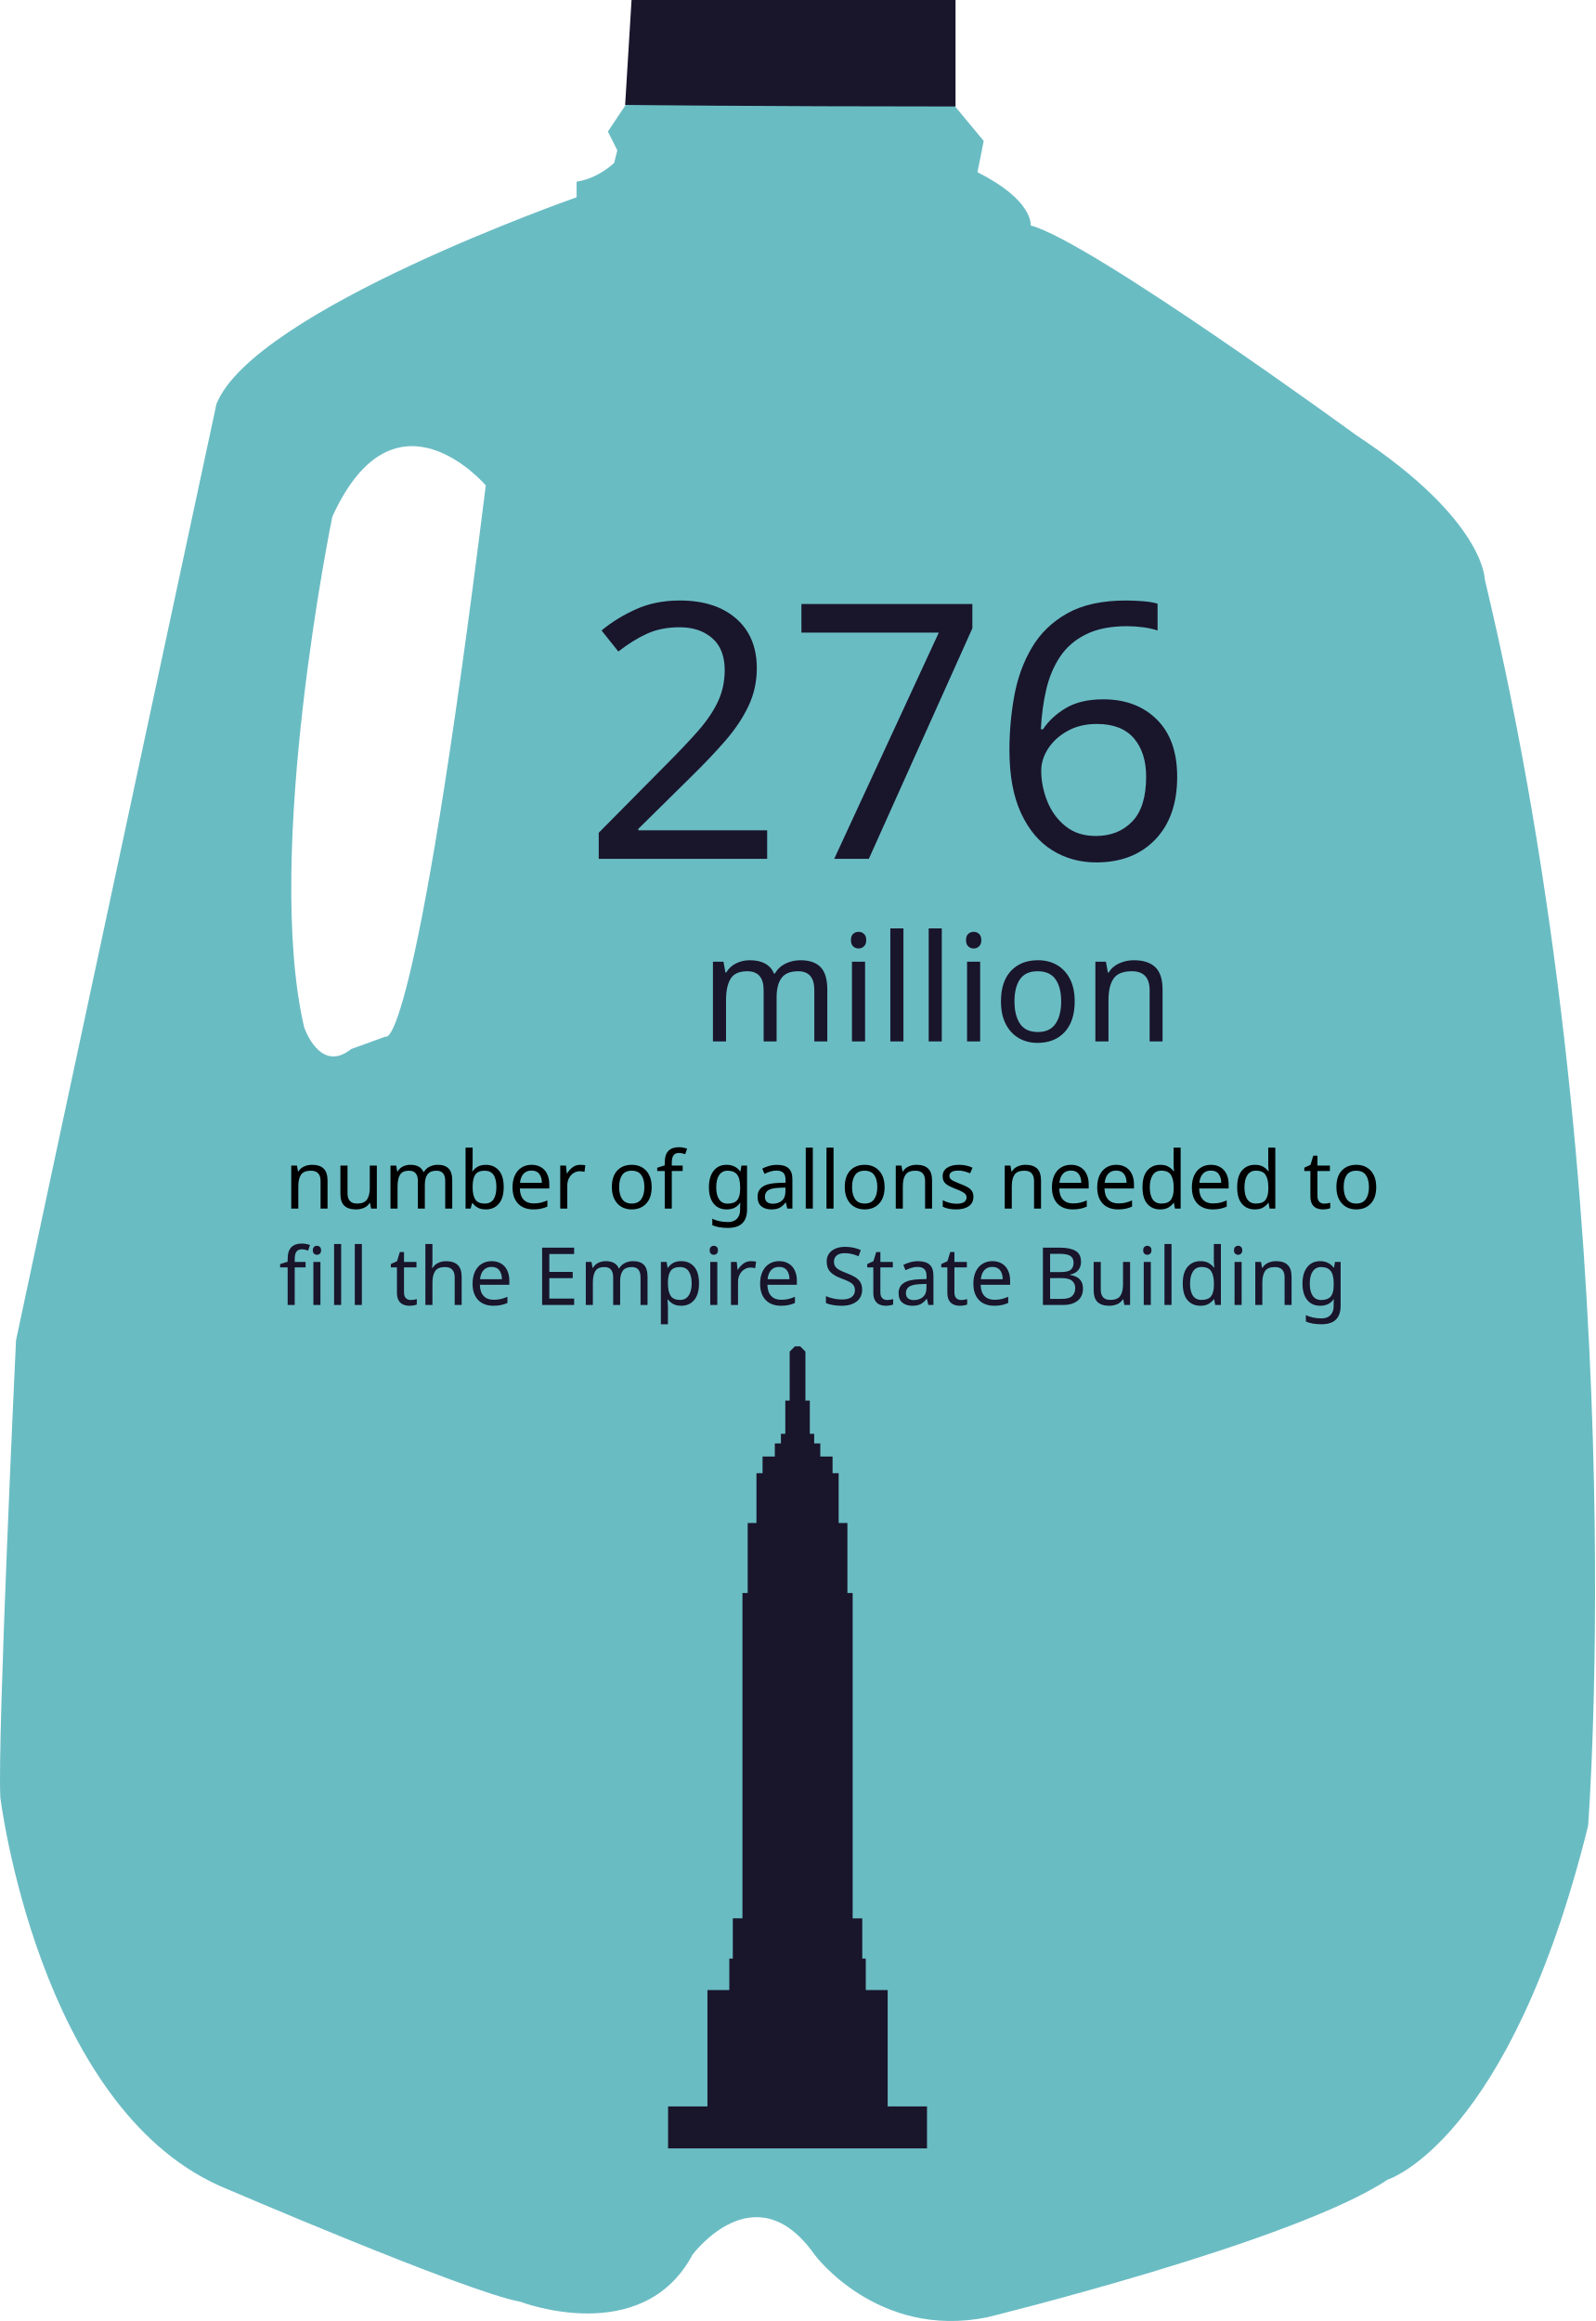
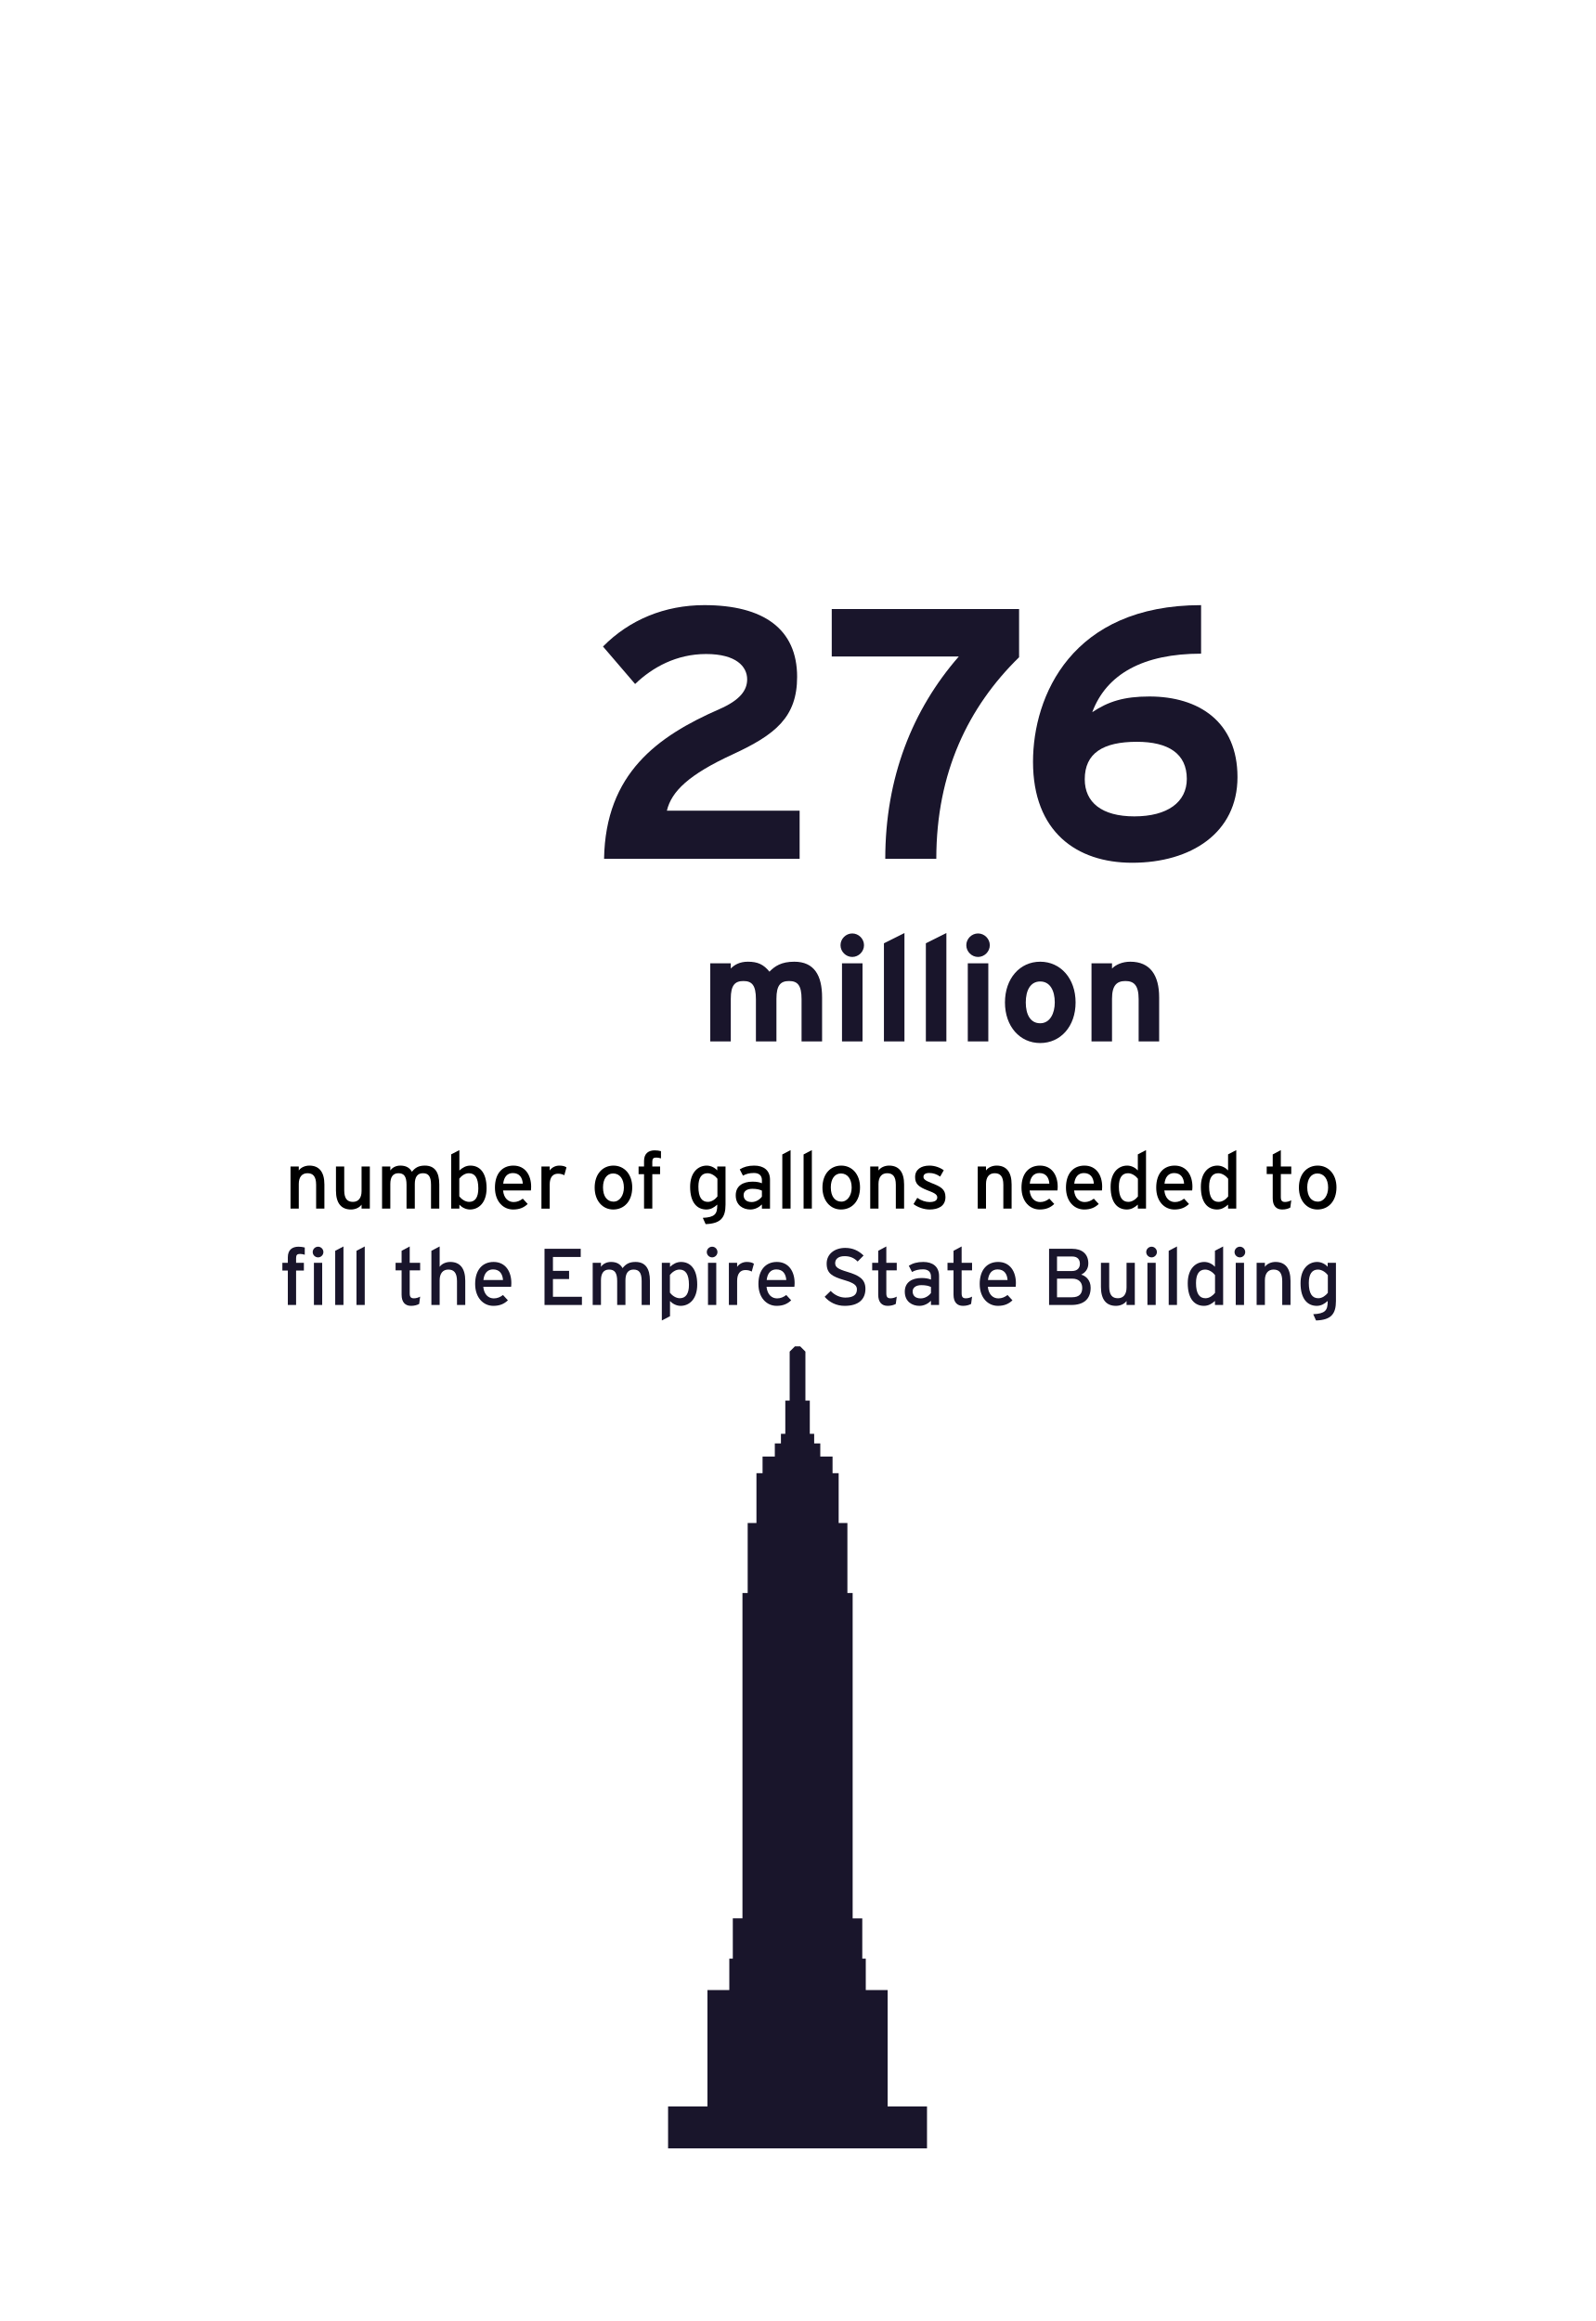
<svg xmlns="http://www.w3.org/2000/svg" version="1.1" id="Layer_1" x="0px" y="0px" width="536.379px" height="780.521px" viewBox="0 0 536.379 780.521" enable-background="new 0 0 536.379 780.521" xml:space="preserve">
-   <g>
-     <path fill="#6ABCC3" d="M330.795,47.392l-2.104,10.53c18.959,9.479,17.901,17.903,17.901,17.903   c20.01,5.263,109.521,70.558,109.521,70.558c43.176,28.433,43.176,48.442,43.176,48.442   c50.553,211.678,34.752,419.134,34.752,419.134c-26.328,106.364-67.396,119.005-67.396,119.005   C435.049,754.024,331.852,779.3,331.852,779.3c-36.859,7.373-57.922-21.062-57.922-21.062c-20.01-28.437-41.069,0-41.069,0   c-16.853,31.595-57.922,15.798-57.922,15.798c-17.903-3.157-101.101-38.964-101.101-38.964   c-61.081-27.386-73.72-130.586-73.72-130.586c-1.052-20.013,5.267-153.751,5.267-153.751   c4.915-23.522,67.401-314.881,67.401-314.881c12.635-31.595,121.105-69.508,121.105-69.508v-5.267   c7.373-1.051,12.637-6.318,12.637-6.318l1.055-4.212l-3.161-6.318l8.424-12.636l2.175-18.333l100.026,15.161L330.795,47.392z    M163.352,163.23c0,0-30.543-35.806-51.604,10.534c0,0-23.17,112.683-9.479,171.655c0,0,5.267,15.797,15.798,7.373l11.584-4.212   C129.651,348.581,139.13,358.056,163.352,163.23z" />
-     <path fill="#19152B" d="M210.215,35.279c0,0,45.303,0.528,111.104,0.528V0h-108.95L210.215,35.279z" />
+   <rect x="56.69" y="386.761" fill="none" width="434" height="82" />
+   <g enable-background="new    ">
+     <path d="M106.304,406.443v-8.017c0-2.861-1.08-3.888-2.915-3.888c-1.863,0-2.916,1.323-2.916,3.617v8.287h-2.78v-14.171h2.78v1.35   c0.702-1.026,2.105-1.646,3.563-1.646c3.293,0,5.048,2.159,5.048,6.343v8.125H106.304z" />
+     <path d="M121.585,406.443v-1.35c-0.702,1.025-2.105,1.646-3.563,1.646c-3.293,0-5.048-2.159-5.048-6.344v-8.124h2.78v8.017   c0,2.861,1.08,3.887,2.916,3.887c1.862,0,2.915-1.322,2.915-3.617v-8.286h2.78v14.171H121.585z" />
+     <path d="M144.938,406.443v-8.017c0-2.861-0.891-3.888-2.726-3.888c-1.863,0-2.727,1.323-2.727,3.617v8.287h-2.78v-8.017   c0-2.861-0.891-3.888-2.726-3.888c-1.863,0-2.727,1.323-2.727,3.617v8.287h-2.78v-14.171h2.78v1.35   c0.702-1.026,1.917-1.646,3.374-1.646c1.917,0,3.131,0.729,3.887,2.078c1.026-1.269,2.132-2.078,4.346-2.078   c3.293,0,4.859,2.159,4.859,6.343v8.125H144.938z" />
+     <path d="M158.036,406.74c-1.431,0-2.78-0.756-3.563-1.619v1.322h-2.753v-18.247l2.753-1.431v6.856   c1.026-0.945,2.213-1.646,3.698-1.646c3.05,0,5.452,2.213,5.452,7.611C163.623,404.446,160.978,406.74,158.036,406.74z    M157.658,394.539c-1.323,0-2.483,0.892-3.212,1.809v5.966c0.621,0.837,1.917,1.862,3.32,1.862c1.998,0,3.077-1.512,3.077-4.508   C160.843,396.105,159.709,394.539,157.658,394.539z" />
+     <path d="M178.527,400.343h-9.366c0.297,2.727,1.835,3.887,3.563,3.887c1.188,0,2.132-0.432,3.077-1.133l1.646,1.781   c-1.242,1.188-2.726,1.862-4.886,1.862c-3.32,0-6.127-2.672-6.127-7.369c0-4.805,2.538-7.396,6.208-7.396   c4.022,0,5.965,3.266,5.965,7.099C178.608,399.587,178.554,400.046,178.527,400.343z M172.454,394.485   c-1.862,0-2.996,1.296-3.239,3.563h6.586C175.666,396.105,174.748,394.485,172.454,394.485z" />
+     <path d="M189.76,395.215c-0.594-0.324-1.215-0.514-2.133-0.514c-1.754,0-2.78,1.242-2.78,3.645v8.098h-2.78v-14.171h2.78v1.35   c0.648-0.945,1.835-1.646,3.239-1.646c1.134,0,1.835,0.216,2.402,0.594L189.76,395.215z" />
+     <path d="M206.203,406.74c-3.563,0-6.235-2.942-6.235-7.369c0-4.643,2.753-7.396,6.316-7.396c3.617,0,6.316,2.888,6.316,7.314   C212.6,403.987,209.847,406.74,206.203,406.74z M206.176,394.62c-2.105,0-3.401,1.863-3.401,4.67c0,3.104,1.43,4.805,3.536,4.805   s3.482-2.132,3.482-4.724C209.793,396.483,208.416,394.62,206.176,394.62z" />
+     <path d="M220.648,389.276c-0.918,0-1.296,0.351-1.296,1.376v1.62h2.618v2.591h-2.618v11.58h-2.78v-11.58h-1.835v-2.591h1.835   v-1.863c0-2.591,1.593-3.562,3.59-3.562c0.729,0,1.511,0.107,2.105,0.27v2.43C221.62,389.356,221.134,389.276,220.648,389.276z" />
+     <path d="M237.28,411.653l-0.945-2.105c3.995-0.189,4.859-1.269,4.859-4.211v-0.243c-1.026,0.944-2.187,1.646-3.671,1.646   c-3.023,0-5.453-2.213-5.453-7.612c0-4.858,2.672-7.152,5.587-7.152c1.431,0,2.78,0.756,3.536,1.619v-1.322h2.78v12.821   C243.974,409.412,242.409,411.491,237.28,411.653z M241.248,396.402c-0.621-0.837-1.917-1.863-3.32-1.863   c-1.998,0-3.077,1.512-3.077,4.508c0,3.563,1.134,5.129,3.185,5.129c1.323,0,2.483-0.891,3.212-1.809V396.402z" />
+     <path d="M256.206,406.443v-1.403c-0.972,0.972-2.348,1.7-3.887,1.7c-2.294,0-4.913-1.296-4.913-4.777   c0-3.158,2.43-4.589,5.642-4.589c1.323,0,2.375,0.188,3.158,0.54v-1.053c0-1.539-0.945-2.402-2.672-2.402   c-1.458,0-2.591,0.27-3.698,0.891l-1.08-2.105c1.35-0.837,2.861-1.269,4.859-1.269c3.158,0,5.317,1.538,5.317,4.75v9.718H256.206z    M256.206,400.396c-0.756-0.377-1.728-0.62-3.239-0.62c-1.781,0-2.915,0.81-2.915,2.105c0,1.403,0.891,2.348,2.726,2.348   c1.485,0,2.78-0.917,3.428-1.808V400.396z" />
+     <path d="M263.065,406.443v-18.22l2.78-1.458v19.678H263.065z" />
+     <path d="M270.221,406.443v-18.22l2.78-1.458v19.678H270.221z" />
+     <path d="M282.801,406.74c-3.562,0-6.235-2.942-6.235-7.369c0-4.643,2.753-7.396,6.316-7.396c3.617,0,6.316,2.888,6.316,7.314   C289.198,403.987,286.445,406.74,282.801,406.74z M282.773,394.62c-2.105,0-3.4,1.863-3.4,4.67c0,3.104,1.431,4.805,3.535,4.805   c2.105,0,3.482-2.132,3.482-4.724C286.391,396.483,285.014,394.62,282.773,394.62z" />
+     <path d="M301.24,406.443v-8.017c0-2.861-1.079-3.888-2.914-3.888c-1.863,0-2.916,1.323-2.916,3.617v8.287h-2.78v-14.171h2.78v1.35   c0.702-1.026,2.105-1.646,3.562-1.646c3.294,0,5.049,2.159,5.049,6.343v8.125H301.24z" />
+     <path d="M312.609,406.74c-1.917,0-3.995-0.756-5.426-1.809l1.269-2.105c1.323,0.918,2.808,1.403,4.13,1.403   c1.754,0,2.592-0.566,2.592-1.565c0-1.079-1.242-1.592-3.293-2.375c-3.051-1.188-4.158-2.214-4.158-4.454   c0-2.537,1.998-3.859,4.832-3.859c1.781,0,3.536,0.647,4.805,1.565l-1.215,2.132c-1.16-0.81-2.32-1.214-3.67-1.214   s-1.943,0.539-1.943,1.295c0,0.702,0.485,1.215,2.617,2.052c3.158,1.215,4.778,2.078,4.778,4.751   C317.927,405.688,315.389,406.74,312.609,406.74z" />
+     <path d="M337.393,406.443v-8.017c0-2.861-1.079-3.888-2.914-3.888c-1.863,0-2.916,1.323-2.916,3.617v8.287h-2.78v-14.171h2.78v1.35   c0.702-1.026,2.105-1.646,3.562-1.646c3.294,0,5.049,2.159,5.049,6.343v8.125H337.393z" />
+     <path d="M355.59,400.343h-9.366c0.297,2.727,1.835,3.887,3.563,3.887c1.188,0,2.132-0.432,3.076-1.133l1.646,1.781   c-1.241,1.188-2.726,1.862-4.885,1.862c-3.32,0-6.128-2.672-6.128-7.369c0-4.805,2.538-7.396,6.208-7.396   c4.022,0,5.966,3.266,5.966,7.099C355.671,399.587,355.617,400.046,355.59,400.343z M349.517,394.485   c-1.862,0-2.996,1.296-3.239,3.563h6.586C352.729,396.105,351.811,394.485,349.517,394.485z" />
+     <path d="M370.548,400.343h-9.366c0.297,2.727,1.836,3.887,3.562,3.887c1.188,0,2.133-0.432,3.078-1.133l1.646,1.781   c-1.242,1.188-2.727,1.862-4.887,1.862c-3.319,0-6.127-2.672-6.127-7.369c0-4.805,2.537-7.396,6.209-7.396   c4.021,0,5.965,3.266,5.965,7.099C370.629,399.587,370.575,400.046,370.548,400.343z M364.475,394.485   c-1.862,0-2.996,1.296-3.239,3.563h6.587C367.688,396.105,366.77,394.485,364.475,394.485z" />
+     <path d="M382.617,406.443v-1.35c-1.025,0.944-2.213,1.646-3.697,1.646c-3.051,0-5.453-2.213-5.453-7.612   c0-4.858,2.645-7.152,5.588-7.152c1.43,0,2.779,0.756,3.562,1.619v-5.398l2.754-1.431v19.678H382.617z M382.645,396.402   c-0.621-0.837-1.916-1.863-3.32-1.863c-1.998,0-3.077,1.512-3.077,4.508c0,3.563,1.134,5.129,3.185,5.129   c1.323,0,2.484-0.891,3.213-1.809V396.402z" />
+     <path d="M400.895,400.343h-9.365c0.297,2.727,1.835,3.887,3.562,3.887c1.188,0,2.133-0.432,3.077-1.133l1.646,1.781   c-1.241,1.188-2.726,1.862-4.886,1.862c-3.32,0-6.127-2.672-6.127-7.369c0-4.805,2.537-7.396,6.208-7.396   c4.022,0,5.966,3.266,5.966,7.099C400.977,399.587,400.922,400.046,400.895,400.343z M394.822,394.485   c-1.863,0-2.996,1.296-3.24,3.563h6.587C398.034,396.105,397.116,394.485,394.822,394.485z" />
+     <path d="M412.965,406.443v-1.35c-1.025,0.944-2.213,1.646-3.698,1.646c-3.05,0-5.452-2.213-5.452-7.612   c0-4.858,2.646-7.152,5.588-7.152c1.431,0,2.78,0.756,3.562,1.619v-5.398l2.753-1.431v19.678H412.965z M412.992,396.402   c-0.621-0.837-1.917-1.863-3.32-1.863c-1.997,0-3.077,1.512-3.077,4.508c0,3.563,1.134,5.129,3.186,5.129   c1.322,0,2.482-0.891,3.212-1.809V396.402z" />
+     <path d="M433.889,406.093c-0.675,0.378-1.619,0.647-2.726,0.647c-1.971,0-3.186-1.215-3.186-3.752v-8.179h-2.024v-2.537h2.024   v-4.049l2.727-1.458v5.507h3.509v2.537h-3.509v7.692c0,1.323,0.432,1.701,1.457,1.701c0.729,0,1.539-0.271,2.052-0.567   L433.889,406.093z" />
+     <path d="M443.017,406.74c-3.563,0-6.235-2.942-6.235-7.369c0-4.643,2.753-7.396,6.316-7.396c3.616,0,6.315,2.888,6.315,7.314   C449.413,403.987,446.66,406.74,443.017,406.74z M442.989,394.62c-2.105,0-3.401,1.863-3.401,4.67c0,3.104,1.431,4.805,3.536,4.805   s3.482-2.132,3.482-4.724C446.606,396.483,445.229,394.62,442.989,394.62z" />
  </g>
-   <rect x="56.69" y="386.761" fill="none" width="434" height="82" />
-   <text transform="matrix(1 0 0 1 95.6416 406.4434)" font-family="'Interstate-Regular'" font-size="27">number of gallons needed to</text>
-   <text transform="matrix(1 0 0 1 93.7915 438.8438)" fill="#19152B" font-family="'Interstate-Regular'" font-size="27">fill the Empire State Building</text>
-   <text transform="matrix(1 0 0 1 195.5693 288.8154)" fill="#19152B" font-family="'Interstate-Bold'" font-size="120">276</text>
-   <text transform="matrix(1 0 0 1 235.4888 350.21)" fill="#19152B" font-family="'Interstate-Bold'" font-size="50">million</text>
+   <g enable-background="new    ">
+     <path fill="#19152B" d="M100.864,421.677c-0.918,0-1.296,0.351-1.296,1.376v1.62h2.618v2.591h-2.618v11.58h-2.78v-11.58h-1.835   v-2.591h1.835v-1.863c0-2.591,1.593-3.562,3.59-3.562c0.729,0,1.511,0.107,2.105,0.27v2.43   C101.835,421.757,101.35,421.677,100.864,421.677z M106.964,422.837c-0.999,0-1.809-0.81-1.809-1.781   c0-0.999,0.81-1.809,1.809-1.809c0.972,0,1.782,0.81,1.782,1.809C108.746,422.027,107.936,422.837,106.964,422.837z    M105.561,438.844v-14.171h2.78v14.171H105.561z" />
+     <path fill="#19152B" d="M112.718,438.844v-18.22l2.78-1.458v19.678H112.718z" />
+     <path fill="#19152B" d="M119.873,438.844v-18.22l2.78-1.458v19.678H119.873z" />
+     <path fill="#19152B" d="M140.958,438.493c-0.675,0.378-1.62,0.647-2.726,0.647c-1.971,0-3.186-1.215-3.186-3.752v-8.179h-2.024   v-2.537h2.024v-4.049l2.727-1.458v5.507h3.509v2.537h-3.509v7.692c0,1.323,0.432,1.701,1.458,1.701   c0.729,0,1.539-0.271,2.051-0.567L140.958,438.493z" />
+     <path fill="#19152B" d="M153.674,438.844v-8.017c0-2.861-1.08-3.888-2.915-3.888c-1.863,0-2.916,1.323-2.916,3.617v8.287h-2.78   v-18.22l2.78-1.458v6.856c0.702-1.026,2.105-1.646,3.563-1.646c3.293,0,5.048,2.159,5.048,6.343v8.125H153.674z" />
+     <path fill="#19152B" d="M171.871,432.743h-9.366c0.297,2.727,1.835,3.887,3.563,3.887c1.188,0,2.132-0.432,3.077-1.133l1.646,1.781   c-1.242,1.188-2.726,1.862-4.886,1.862c-3.32,0-6.127-2.672-6.127-7.369c0-4.805,2.538-7.396,6.208-7.396   c4.022,0,5.965,3.266,5.965,7.099C171.952,431.987,171.898,432.446,171.871,432.743z M165.798,426.886   c-1.862,0-2.996,1.296-3.239,3.563h6.586C169.01,428.506,168.092,426.886,165.798,426.886z" />
+     <path fill="#19152B" d="M183.105,438.844v-18.895h12.173v2.753h-9.339v4.67h5.426v2.753h-5.426v5.966h9.745v2.753H183.105z" />
+     <path fill="#19152B" d="M215.771,438.844v-8.017c0-2.861-0.891-3.888-2.726-3.888c-1.863,0-2.727,1.323-2.727,3.617v8.287h-2.78   v-8.017c0-2.861-0.891-3.888-2.726-3.888c-1.863,0-2.727,1.323-2.727,3.617v8.287h-2.78v-14.171h2.78v1.35   c0.702-1.026,1.917-1.646,3.374-1.646c1.917,0,3.131,0.729,3.887,2.078c1.026-1.269,2.132-2.078,4.346-2.078   c3.293,0,4.859,2.159,4.859,6.343v8.125H215.771z" />
+     <path fill="#19152B" d="M228.868,439.141c-1.431,0-2.78-0.756-3.563-1.619v5.102l-2.753,1.431v-19.381h2.753v1.35   c1.026-0.945,2.213-1.646,3.698-1.646c3.05,0,5.452,2.213,5.452,7.611C234.456,436.847,231.811,439.141,228.868,439.141z    M228.49,426.939c-1.323,0-2.483,0.892-3.212,1.809v5.966c0.621,0.837,1.917,1.862,3.32,1.862c1.998,0,3.077-1.512,3.077-4.508   C231.675,428.506,230.542,426.939,228.49,426.939z" />
+     <path fill="#19152B" d="M239.48,422.837c-0.999,0-1.808-0.81-1.808-1.781c0-0.999,0.81-1.809,1.808-1.809   c0.972,0,1.782,0.81,1.782,1.809C241.262,422.027,240.453,422.837,239.48,422.837z M238.077,438.844v-14.171h2.78v14.171H238.077z" />
+     <path fill="#19152B" d="M252.79,427.615c-0.594-0.324-1.215-0.514-2.133-0.514c-1.754,0-2.78,1.242-2.78,3.645v8.098h-2.78v-14.171   h2.78v1.35c0.648-0.945,1.835-1.646,3.239-1.646c1.134,0,1.835,0.216,2.402,0.594L252.79,427.615z" />
+     <path fill="#19152B" d="M267.126,432.743h-9.366c0.297,2.727,1.835,3.887,3.563,3.887c1.188,0,2.132-0.432,3.077-1.133l1.646,1.781   c-1.242,1.188-2.726,1.862-4.886,1.862c-3.32,0-6.127-2.672-6.127-7.369c0-4.805,2.538-7.396,6.208-7.396   c4.022,0,5.965,3.266,5.965,7.099C267.207,431.987,267.153,432.446,267.126,432.743z M261.053,426.886   c-1.862,0-2.996,1.296-3.239,3.563h6.586C264.265,428.506,263.347,426.886,261.053,426.886z" />
+     <path fill="#19152B" d="M284.029,439.141c-2.754,0-5.129-1.188-6.722-3.05l2.024-1.971c1.269,1.377,3.131,2.24,4.912,2.24   c2.646,0,3.914-0.918,3.914-2.753c0-1.458-1.106-2.187-4.265-3.132c-3.995-1.188-5.911-2.186-5.911-5.561   c0-3.266,2.753-5.263,6.235-5.263c2.563,0,4.508,0.944,6.181,2.563l-1.997,2.024c-1.188-1.214-2.537-1.809-4.399-1.809   c-2.214,0-3.158,1.08-3.158,2.349c0,1.323,0.863,1.971,4.129,2.942c3.726,1.134,6.047,2.321,6.047,5.695   C291.02,436.819,288.86,439.141,284.029,439.141z" />
+     <path fill="#19152B" d="M301.228,438.493c-0.675,0.378-1.62,0.647-2.726,0.647c-1.971,0-3.186-1.215-3.186-3.752v-8.179h-2.025   v-2.537h2.025v-4.049l2.727-1.458v5.507h3.508v2.537h-3.508v7.692c0,1.323,0.432,1.701,1.457,1.701   c0.729,0,1.539-0.271,2.051-0.567L301.228,438.493z" />
+     <path fill="#19152B" d="M313.053,438.844v-1.403c-0.972,0.972-2.348,1.7-3.887,1.7c-2.295,0-4.913-1.296-4.913-4.777   c0-3.158,2.43-4.589,5.642-4.589c1.322,0,2.375,0.188,3.158,0.54v-1.053c0-1.539-0.945-2.402-2.672-2.402   c-1.458,0-2.592,0.27-3.698,0.891l-1.08-2.105c1.35-0.837,2.861-1.269,4.858-1.269c3.158,0,5.318,1.538,5.318,4.75v9.718H313.053z    M313.053,432.797c-0.756-0.377-1.728-0.62-3.239-0.62c-1.781,0-2.915,0.81-2.915,2.105c0,1.403,0.891,2.348,2.727,2.348   c1.484,0,2.779-0.917,3.428-1.808V432.797z" />
+     <path fill="#19152B" d="M326.553,438.493c-0.674,0.378-1.619,0.647-2.726,0.647c-1.971,0-3.186-1.215-3.186-3.752v-8.179h-2.024   v-2.537h2.024v-4.049l2.727-1.458v5.507h3.509v2.537h-3.509v7.692c0,1.323,0.432,1.701,1.458,1.701   c0.729,0,1.538-0.271,2.051-0.567L326.553,438.493z" />
+     <path fill="#19152B" d="M341.537,432.743h-9.366c0.297,2.727,1.835,3.887,3.563,3.887c1.188,0,2.132-0.432,3.076-1.133l1.646,1.781   c-1.241,1.188-2.726,1.862-4.885,1.862c-3.32,0-6.128-2.672-6.128-7.369c0-4.805,2.538-7.396,6.208-7.396   c4.022,0,5.966,3.266,5.966,7.099C341.618,431.987,341.564,432.446,341.537,432.743z M335.464,426.886   c-1.862,0-2.996,1.296-3.239,3.563h6.586C338.676,428.506,337.758,426.886,335.464,426.886z" />
+     <path fill="#19152B" d="M360.275,438.844h-7.504v-18.895h7.773c3.293,0,5.426,1.728,5.426,4.912c0,1.917-1.025,3.104-2.402,3.779   c1.484,0.404,3.186,1.781,3.186,4.399C366.754,436.873,364.405,438.844,360.275,438.844z M360.518,422.54h-5.074v4.886h5.074   c1.863,0,2.619-1.161,2.619-2.402C363.137,423.62,362.408,422.54,360.518,422.54z M360.572,429.99h-5.129v6.262h5.048   c2.511,0,3.429-1.269,3.429-3.131C363.92,431.178,362.705,429.99,360.572,429.99z" />
+     <path fill="#19152B" d="M378.824,438.844v-1.35c-0.701,1.025-2.105,1.646-3.562,1.646c-3.293,0-5.049-2.159-5.049-6.344v-8.124   h2.781v8.017c0,2.861,1.079,3.887,2.915,3.887c1.862,0,2.915-1.322,2.915-3.617v-8.286h2.78v14.171H378.824z" />
+     <path fill="#19152B" d="M387.25,422.837c-0.999,0-1.809-0.81-1.809-1.781c0-0.999,0.81-1.809,1.809-1.809   c0.972,0,1.781,0.81,1.781,1.809C389.031,422.027,388.222,422.837,387.25,422.837z M385.846,438.844v-14.171h2.781v14.171H385.846z   " />
+     <path fill="#19152B" d="M393.001,438.844v-18.22l2.78-1.458v19.678H393.001z" />
+     <path fill="#19152B" d="M408.551,438.844v-1.35c-1.025,0.944-2.213,1.646-3.699,1.646c-3.049,0-5.451-2.213-5.451-7.612   c0-4.858,2.645-7.152,5.588-7.152c1.43,0,2.779,0.756,3.562,1.619v-5.398l2.752-1.431v19.678H408.551z M408.578,428.803   c-0.621-0.837-1.918-1.863-3.32-1.863c-1.998,0-3.078,1.512-3.078,4.508c0,3.563,1.135,5.129,3.186,5.129   c1.322,0,2.482-0.891,3.213-1.809V428.803z" />
+     <path fill="#19152B" d="M416.949,422.837c-1,0-1.809-0.81-1.809-1.781c0-0.999,0.809-1.809,1.809-1.809   c0.971,0,1.781,0.81,1.781,1.809C418.73,422.027,417.92,422.837,416.949,422.837z M415.545,438.844v-14.171h2.781v14.171H415.545z" />
+     <path fill="#19152B" d="M431.176,438.844v-8.017c0-2.861-1.08-3.888-2.914-3.888c-1.863,0-2.916,1.323-2.916,3.617v8.287h-2.779   v-14.171h2.779v1.35c0.701-1.026,2.105-1.646,3.562-1.646c3.293,0,5.049,2.159,5.049,6.343v8.125H431.176z" />
+     <path fill="#19152B" d="M442.545,444.054l-0.945-2.105c3.994-0.189,4.857-1.269,4.857-4.211v-0.243   c-1.025,0.944-2.186,1.646-3.67,1.646c-3.023,0-5.453-2.213-5.453-7.612c0-4.858,2.672-7.152,5.588-7.152   c1.432,0,2.781,0.756,3.535,1.619v-1.322h2.781v12.821C449.238,441.812,447.672,443.892,442.545,444.054z M446.512,428.803   c-0.621-0.837-1.916-1.863-3.32-1.863c-1.996,0-3.076,1.512-3.076,4.508c0,3.563,1.133,5.129,3.186,5.129   c1.322,0,2.482-0.891,3.211-1.809V428.803z" />
+   </g>
+   <g enable-background="new    ">
+     <path fill="#19152B" d="M203.129,288.815c0.48-28.799,18.119-41.278,38.639-50.278c7.2-3.119,9.479-6.479,9.479-10.079   c0-4.32-3.72-8.52-13.799-8.52c-9.959,0-18,4.439-23.879,10.079l-10.799-12.6c8.879-8.999,20.759-13.919,34.079-13.919   c19.919,0,31.199,8.039,31.199,24.119c0,13.56-7.32,19.439-21.599,26.039c-14.879,6.84-20.639,12.479-22.199,18.959h44.639v16.199   H203.129z" />
+     <path fill="#19152B" d="M314.85,288.815H297.69c0-27.239,9.119-50.158,24.719-68.037h-42.718v-15.959h62.997v16.199   C325.648,237.697,314.85,259.776,314.85,288.815z" />
+     <path fill="#19152B" d="M380.73,290.136c-18.72,0-33.359-10.439-33.359-33.959c0-22.079,12.959-52.678,56.518-52.678v16.319   c-19.439,0-31.799,6.84-36.598,19.679c5.399-3.6,10.679-5.279,19.199-5.279c16.679,0,29.639,8.52,29.639,27.119   C416.129,280.056,400.529,290.136,380.73,290.136z M382.29,249.457c-11.399,0-17.52,3.84-17.52,12.6   c0,7.8,5.76,12.479,16.679,12.479c11.16,0,17.64-4.8,17.64-12.6C399.089,253.417,392.85,249.457,382.29,249.457z" />
+   </g>
+   <g enable-background="new    ">
+     <path fill="#19152B" d="M269.541,350.21v-14.201c0-4.7-1.35-6.1-4.2-6.1c-2.851,0-4.25,1.399-4.25,5.95v14.351h-6.9v-14.201   c0-4.7-1.35-6.1-4.2-6.1s-4.25,1.399-4.25,5.95v14.351h-6.9v-26.252h6.9v1.75c1.2-1.25,3-2.3,5.75-2.3c3.35,0,5.3,0.95,7.25,3.351   c1.8-1.851,4-3.351,8.351-3.351c6.7,0,9.351,4.601,9.351,12.001v14.801H269.541z" />
+     <path fill="#19152B" d="M286.589,321.809c-2.149,0-3.95-1.801-3.95-3.95c0-2.15,1.801-3.95,3.95-3.95c2.15,0,3.95,1.8,3.95,3.95   C290.539,320.008,288.739,321.809,286.589,321.809z M283.139,350.21v-26.252h6.9v26.252H283.139z" />
+     <path fill="#19152B" d="M297.238,350.21v-33.002l6.9-3.45v36.452H297.238z" />
+     <path fill="#19152B" d="M311.338,350.21v-33.002l6.9-3.45v36.452H311.338z" />
+     <path fill="#19152B" d="M328.889,321.809c-2.15,0-3.95-1.801-3.95-3.95c0-2.15,1.8-3.95,3.95-3.95s3.95,1.8,3.95,3.95   C332.839,320.008,331.039,321.809,328.889,321.809z M325.438,350.21v-26.252h6.9v26.252H325.438z" />
+     <path fill="#19152B" d="M349.789,350.76c-6.851,0-11.852-5.601-11.852-13.65c0-8.051,5.001-13.701,11.852-13.701   c6.85,0,11.9,5.65,11.9,13.701C361.689,345.159,356.639,350.76,349.789,350.76z M349.789,330.059c-3.301,0-4.851,3-4.851,7.051   c0,4.05,1.55,7,4.851,7c3.3,0,4.9-3.35,4.9-7C354.689,333.109,353.089,330.059,349.789,330.059z" />
+     <path fill="#19152B" d="M382.889,350.21v-14.201c0-4.7-1.6-6.1-4.449-6.1c-2.851,0-4.501,1.399-4.501,5.95v14.351h-6.9v-26.252h6.9   v1.75c1.2-1.25,3.4-2.3,6.15-2.3c6.7,0,9.7,4.601,9.7,12.001v14.801H382.889z" />
+   </g>
  <g>
    <polygon fill="#19152B" points="269.077,452.761 270.835,454.523 270.835,470.997 272.311,470.997 272.311,475.991    272.311,482.169 273.781,482.169 273.781,485.407 275.838,485.407 275.838,489.821 279.962,489.821 279.962,495.403    282.016,495.403 282.016,512.173 284.956,512.173 284.956,535.702 286.721,535.702 286.721,645.121 289.958,645.121    289.958,658.646 291.134,658.646 291.134,669.239 298.488,669.239 298.488,708.354 311.723,708.354 311.723,722.473    224.656,722.473 224.656,708.354 237.891,708.354 237.891,669.239 245.244,669.239 245.244,658.646 246.421,658.646    246.421,645.114 249.666,645.114 249.666,535.702 251.423,535.702 251.423,512.173 254.37,512.173 254.37,495.403 256.425,495.403    256.425,489.821 260.549,489.821 260.549,485.407 262.604,485.407 262.604,482.169 264.075,482.169 264.075,475.991    264.075,470.997 265.542,470.997 265.542,454.523 267.308,452.761  " />
  </g>
</svg>
